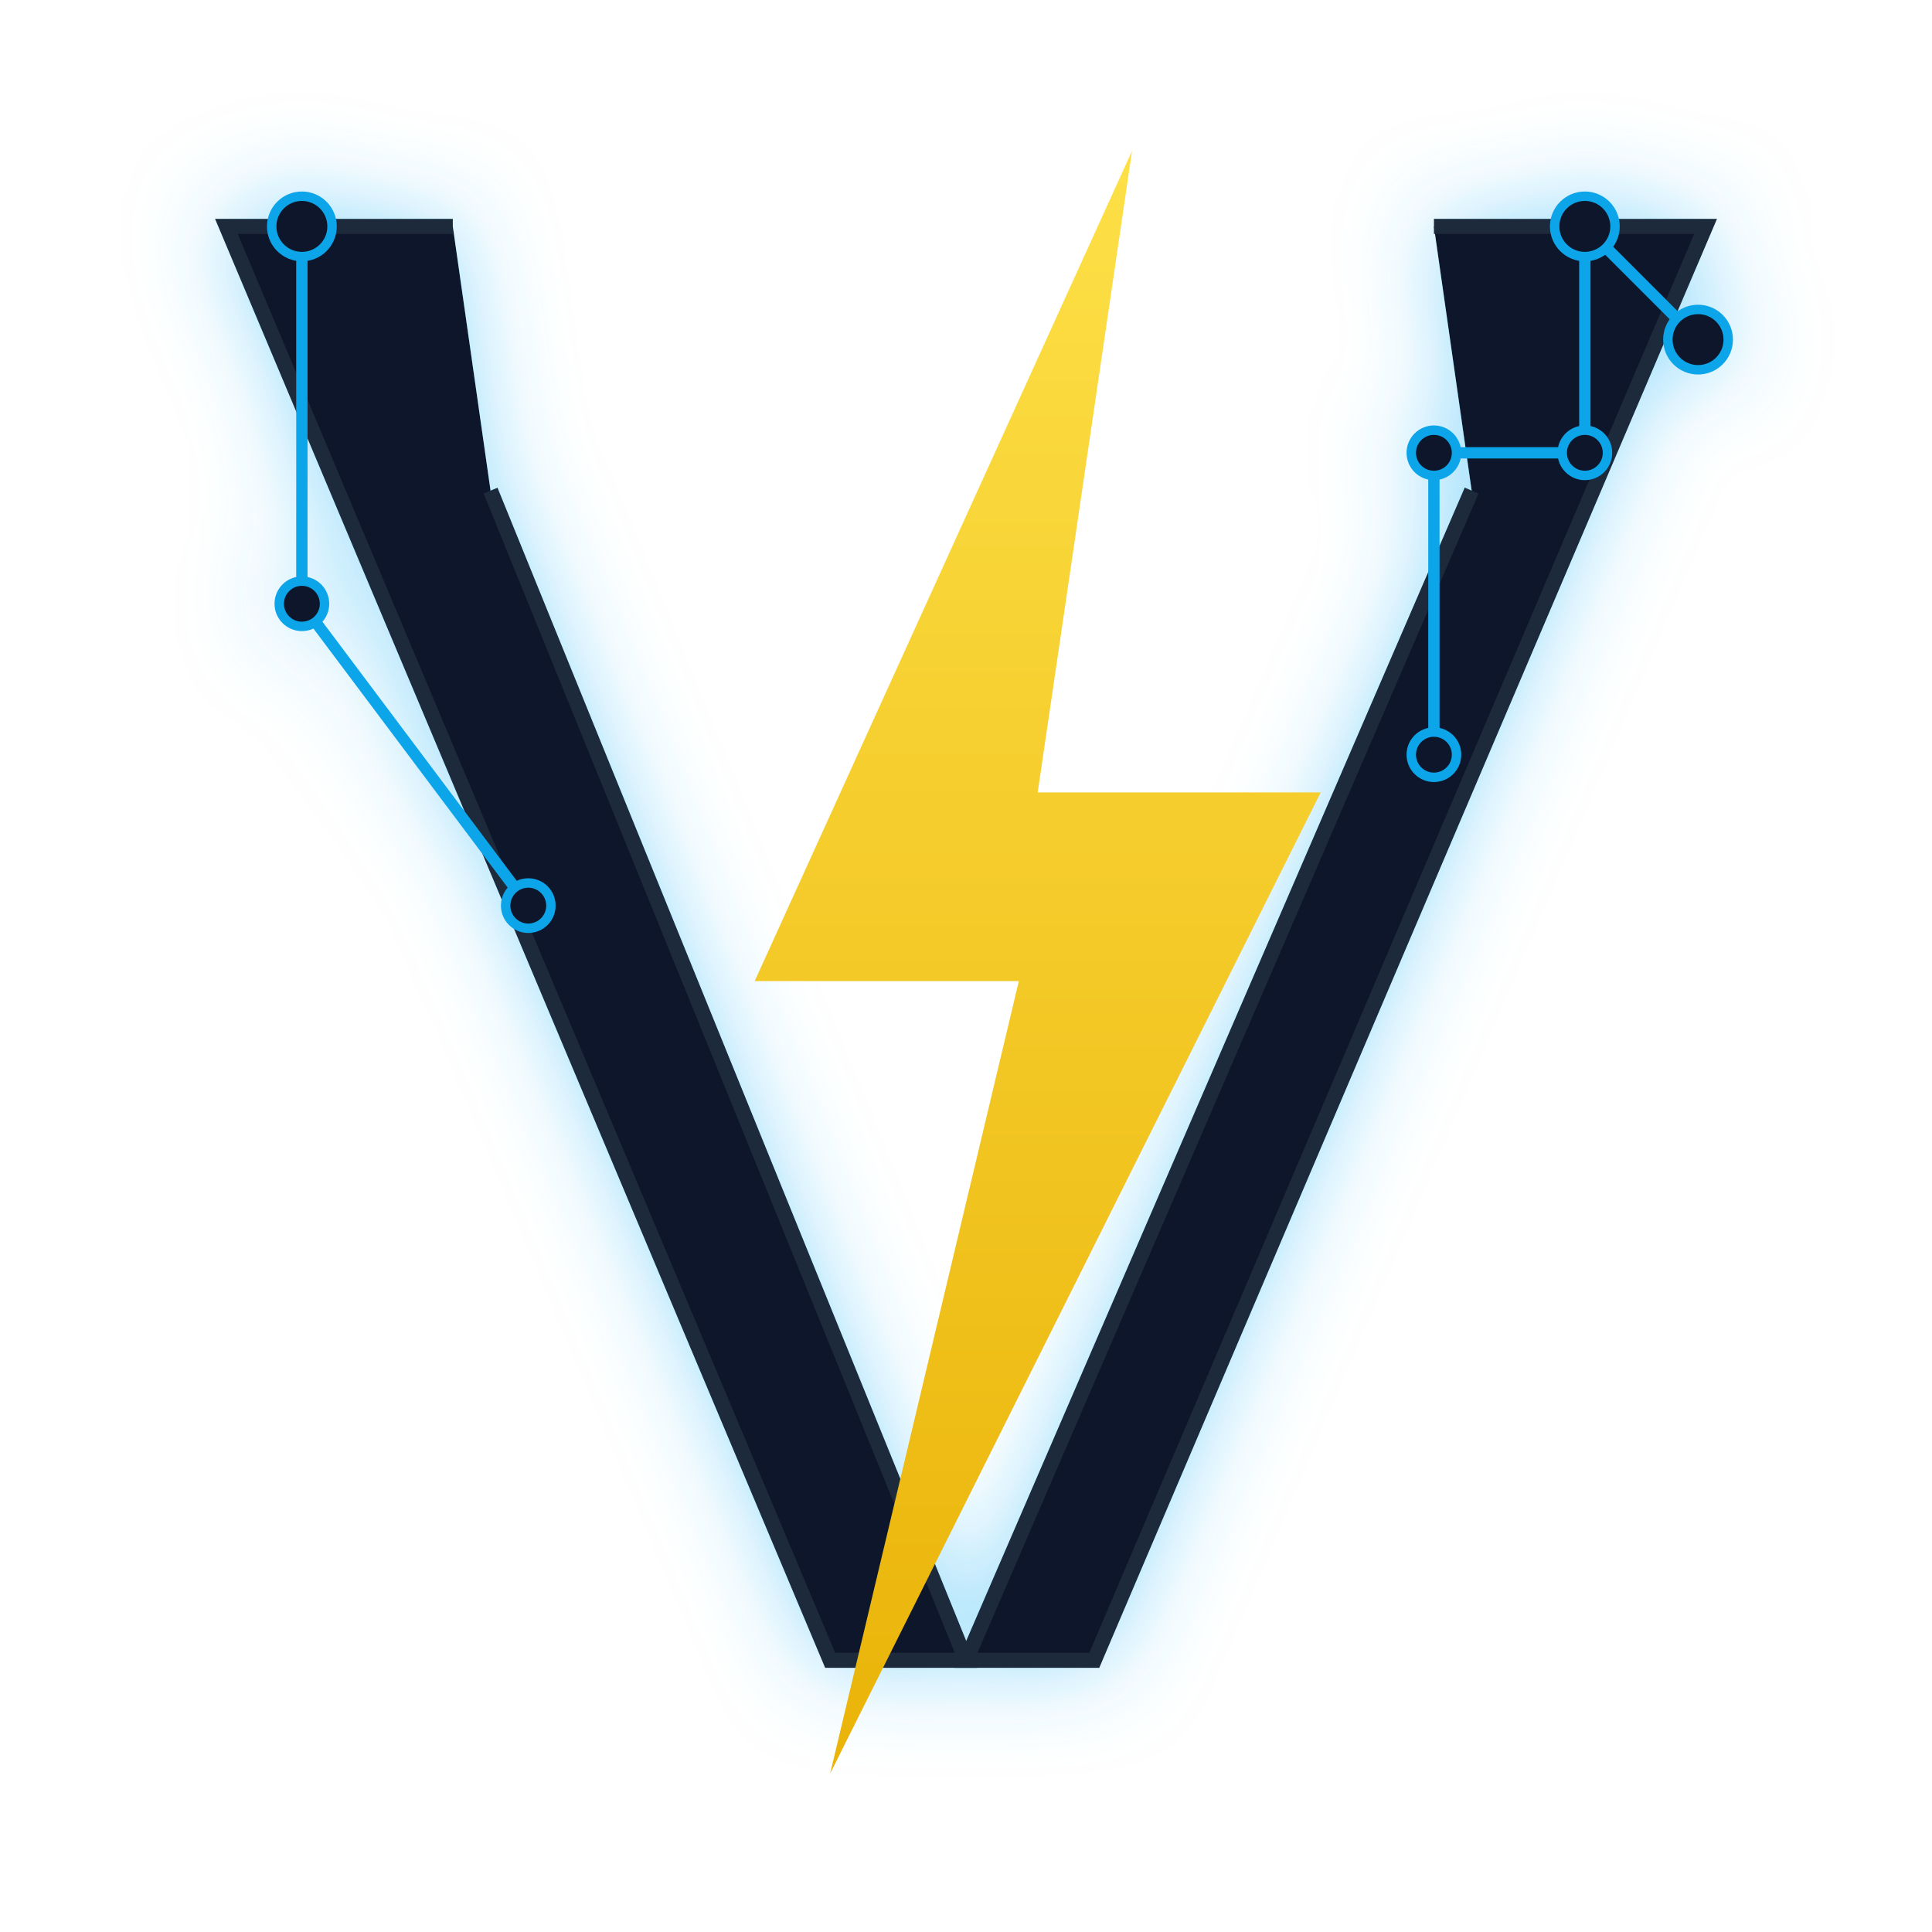
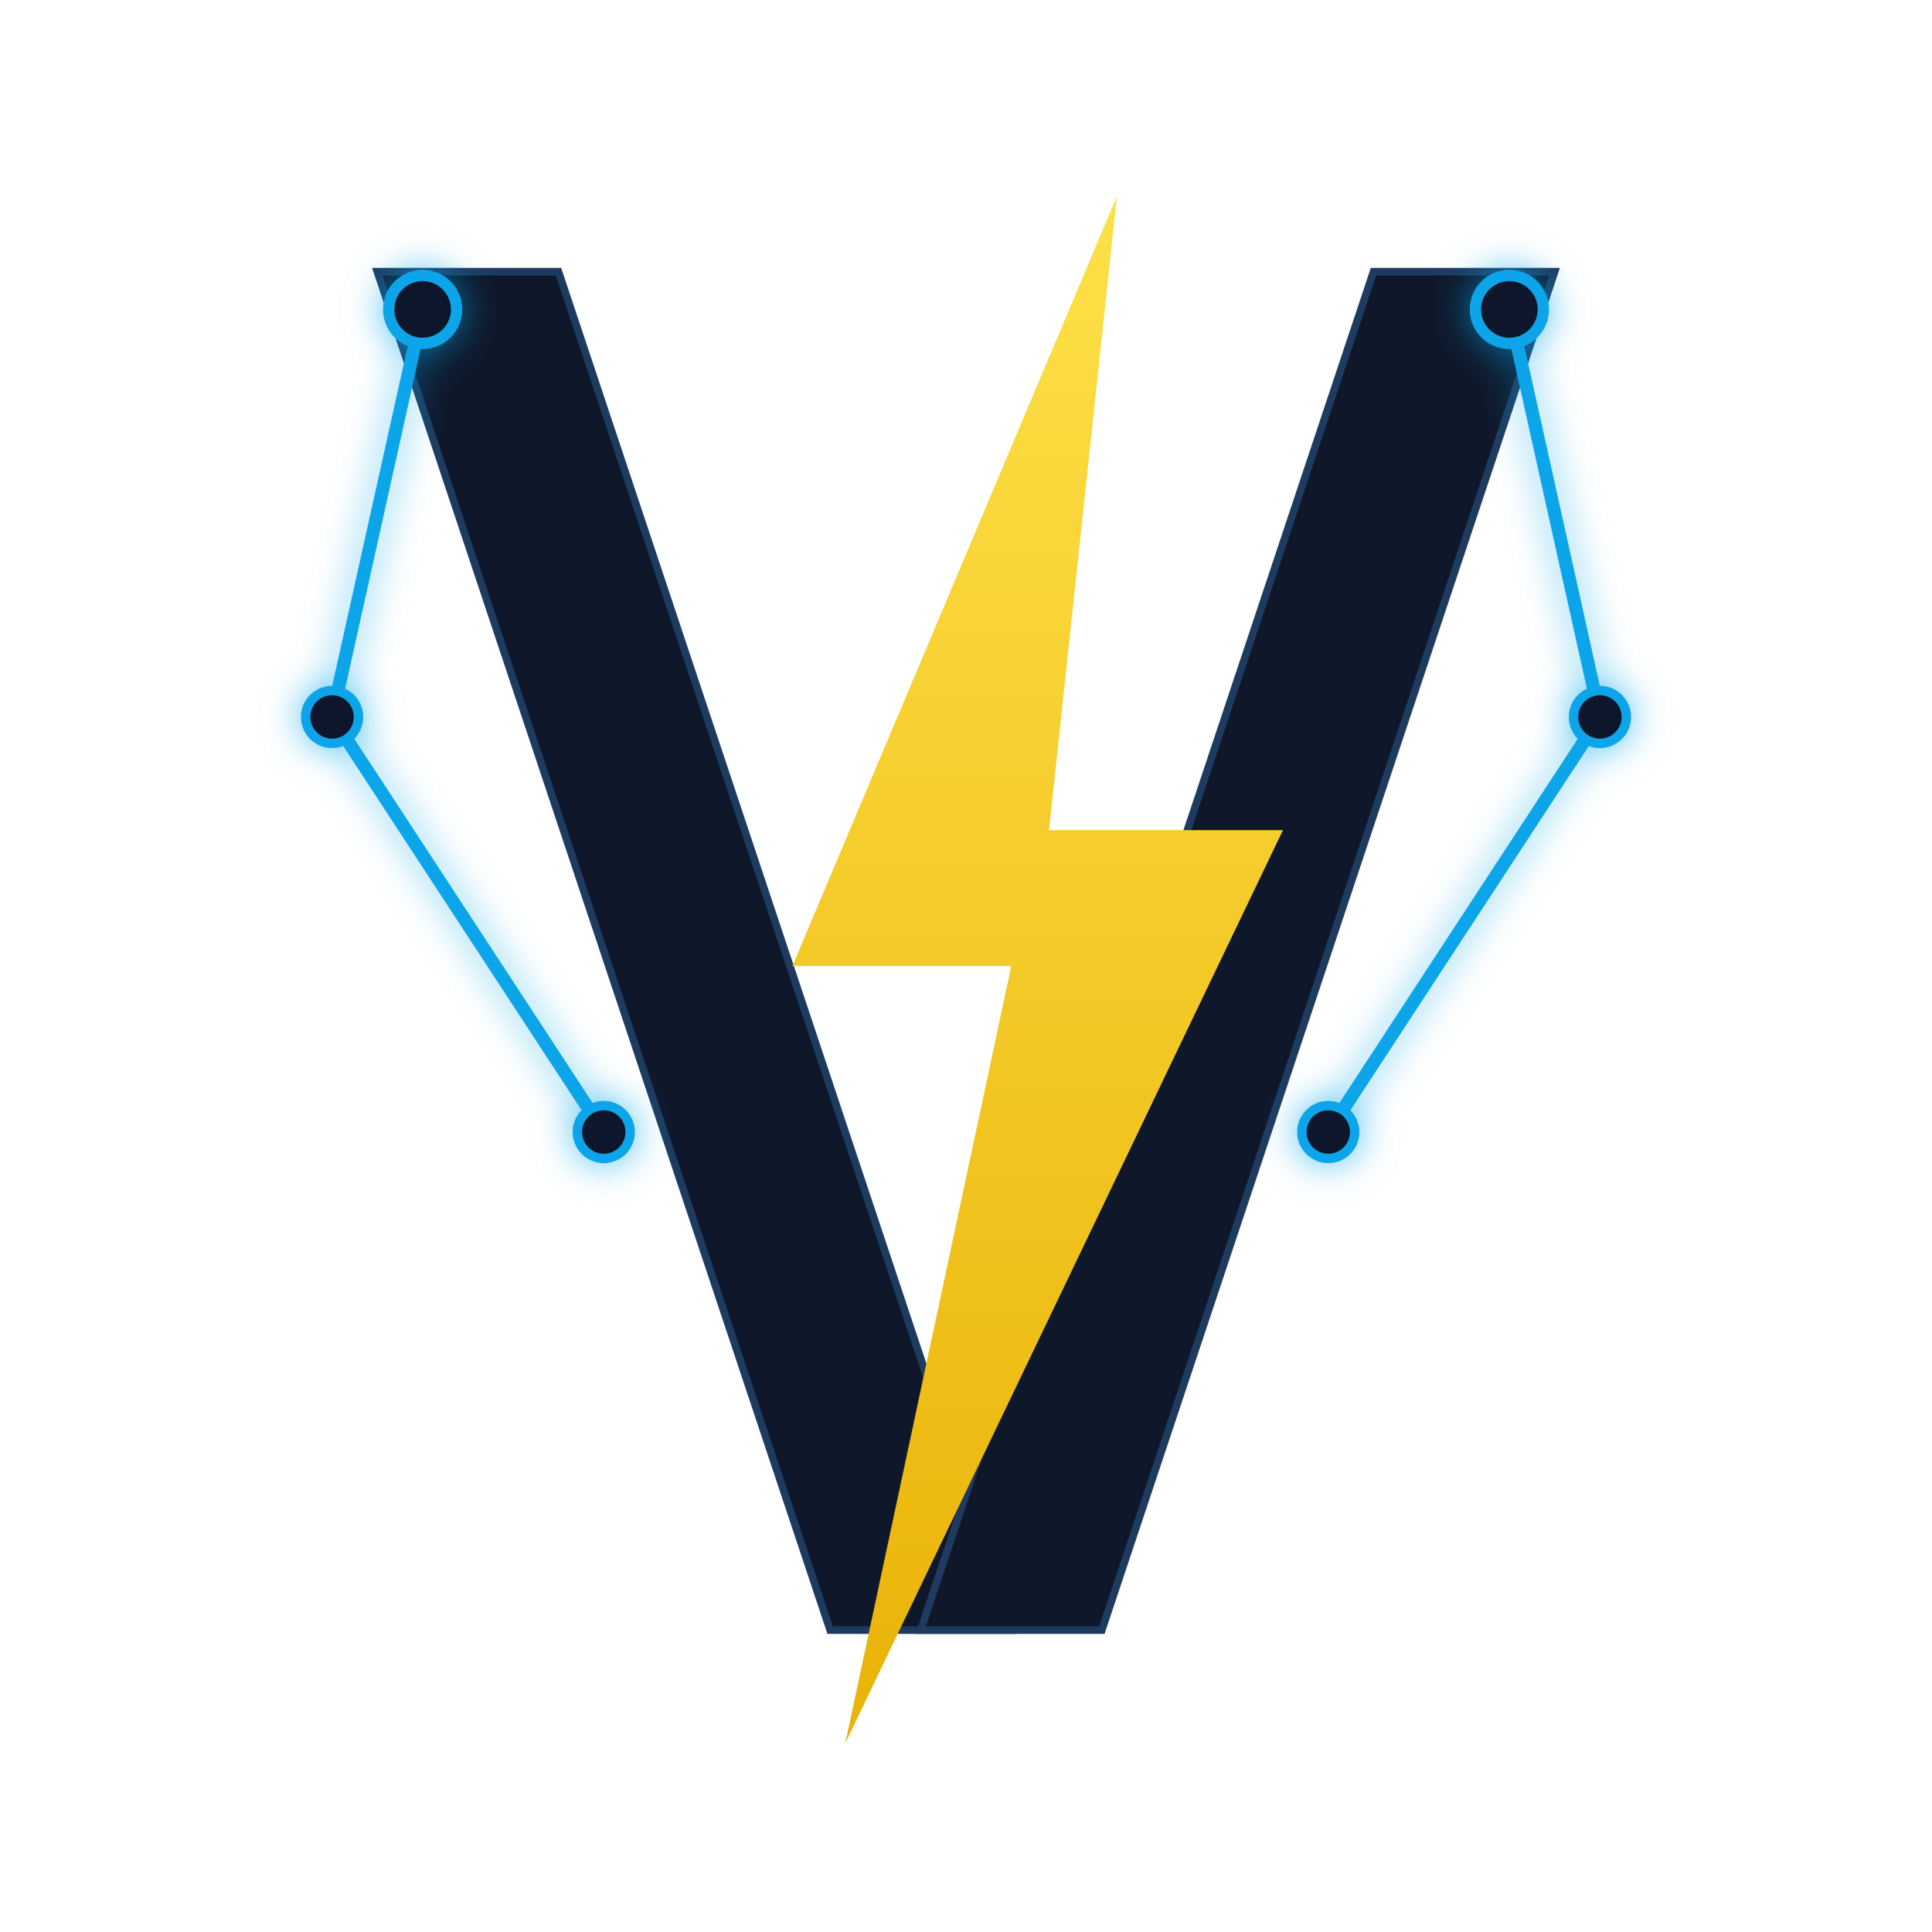
<svg xmlns="http://www.w3.org/2000/svg" viewBox="0 0 512 512">
  <defs>
-     <filter id="glow" x="-30%" y="-30%" width="160%" height="160%">
-       <feGaussianBlur in="SourceGraphic" stdDeviation="12" result="blur" />
-       <feFlood flood-color="#38bdf8" flood-opacity="0.5" />
+     <filter id="glow" x="-40%" y="-40%" width="180%" height="180%">
+       <feGaussianBlur in="SourceGraphic" stdDeviation="8" result="blur" />
+       <feFlood flood-color="#38bdf8" flood-opacity="0.6" />
+       <feComposite in2="blur" operator="in" result="glowColor" />
+       <feMerge>
+         <feMergeNode in="glowColor" />
+         <feMergeNode in="SourceGraphic" />
+       </feMerge>
+     </filter>
+     <filter id="traceGlow" x="-50%" y="-50%" width="200%" height="200%">
+       <feGaussianBlur in="SourceGraphic" stdDeviation="5" result="blur" />
+       <feFlood flood-color="#0ea5e9" flood-opacity="0.7" />
      <feComposite in2="blur" operator="in" result="glowColor" />
      <feMerge>
        <feMergeNode in="glowColor" />
        <feMergeNode in="SourceGraphic" />
      </feMerge>
    </filter>
    <linearGradient id="boltGrad" x1="0" y1="0" x2="0" y2="1">
      <stop offset="0%" stop-color="#fde047" />
      <stop offset="100%" stop-color="#eab308" />
    </linearGradient>
  </defs>
-   <g filter="url(#glow)">
-     <path d="M120 60 L60 60 L220 440 L256 440 L130 130" fill="#0f172a" stroke="#1e293b" stroke-width="4" />
-     <path d="M380 60 L452 60 L290 440 L256 440 L390 130" fill="#0f172a" stroke="#1e293b" stroke-width="4" />
-     <line x1="80" y1="60" x2="80" y2="160" stroke="#0ea5e9" stroke-width="3" />
-     <line x1="80" y1="160" x2="140" y2="240" stroke="#0ea5e9" stroke-width="3" />
-     <circle cx="80" cy="60" r="8" fill="#0f172a" stroke="#0ea5e9" stroke-width="2.5" />
-     <circle cx="80" cy="160" r="6" fill="#0f172a" stroke="#0ea5e9" stroke-width="2.5" />
-     <circle cx="140" cy="240" r="6" fill="#0f172a" stroke="#0ea5e9" stroke-width="2.5" />
-     <line x1="420" y1="60" x2="420" y2="120" stroke="#0ea5e9" stroke-width="3" />
-     <line x1="420" y1="120" x2="380" y2="120" stroke="#0ea5e9" stroke-width="3" />
-     <line x1="380" y1="120" x2="380" y2="200" stroke="#0ea5e9" stroke-width="3" />
-     <line x1="420" y1="60" x2="450" y2="90" stroke="#0ea5e9" stroke-width="3" />
-     <circle cx="420" cy="60" r="8" fill="#0f172a" stroke="#0ea5e9" stroke-width="2.5" />
-     <circle cx="380" cy="120" r="6" fill="#0f172a" stroke="#0ea5e9" stroke-width="2.5" />
-     <circle cx="420" cy="120" r="6" fill="#0f172a" stroke="#0ea5e9" stroke-width="2.5" />
-     <circle cx="380" cy="200" r="6" fill="#0f172a" stroke="#0ea5e9" stroke-width="2.5" />
-     <circle cx="450" cy="90" r="8" fill="#0f172a" stroke="#0ea5e9" stroke-width="2.5" />
+   <polygon points="100,72 148,72 268,432 220,432" fill="#0f172a" stroke="#1e3a5f" stroke-width="2" />
+   <polygon points="412,72 364,72 244,432 292,432" fill="#0f172a" stroke="#1e3a5f" stroke-width="2" />
+   <g filter="url(#traceGlow)">
+     <line x1="112" y1="82" x2="88" y2="190" stroke="#0ea5e9" stroke-width="3.5" stroke-linecap="round" />
+     <line x1="88" y1="190" x2="160" y2="300" stroke="#0ea5e9" stroke-width="3.5" stroke-linecap="round" />
+     <circle cx="112" cy="82" r="9" fill="#0b1629" stroke="#0ea5e9" stroke-width="3" />
+     <circle cx="88" cy="190" r="7" fill="#0b1629" stroke="#0ea5e9" stroke-width="2.5" />
+     <circle cx="160" cy="300" r="7" fill="#0b1629" stroke="#0ea5e9" stroke-width="2.5" />
  </g>
-   <path d="M300 40 L200 260 L270 260 L220 470 L350 210 L275 210 L300 40Z" fill="url(#boltGrad)" />
+   <g filter="url(#traceGlow)">
+     <line x1="400" y1="82" x2="424" y2="190" stroke="#0ea5e9" stroke-width="3.5" stroke-linecap="round" />
+     <line x1="424" y1="190" x2="352" y2="300" stroke="#0ea5e9" stroke-width="3.5" stroke-linecap="round" />
+     <circle cx="400" cy="82" r="9" fill="#0b1629" stroke="#0ea5e9" stroke-width="3" />
+     <circle cx="424" cy="190" r="7" fill="#0b1629" stroke="#0ea5e9" stroke-width="2.5" />
+     <circle cx="352" cy="300" r="7" fill="#0b1629" stroke="#0ea5e9" stroke-width="2.5" />
+   </g>
+   <path d="M296 52 L210 256 L268 256 L224 462 L340 220 L278 220 Z" fill="url(#boltGrad)" />
</svg>
